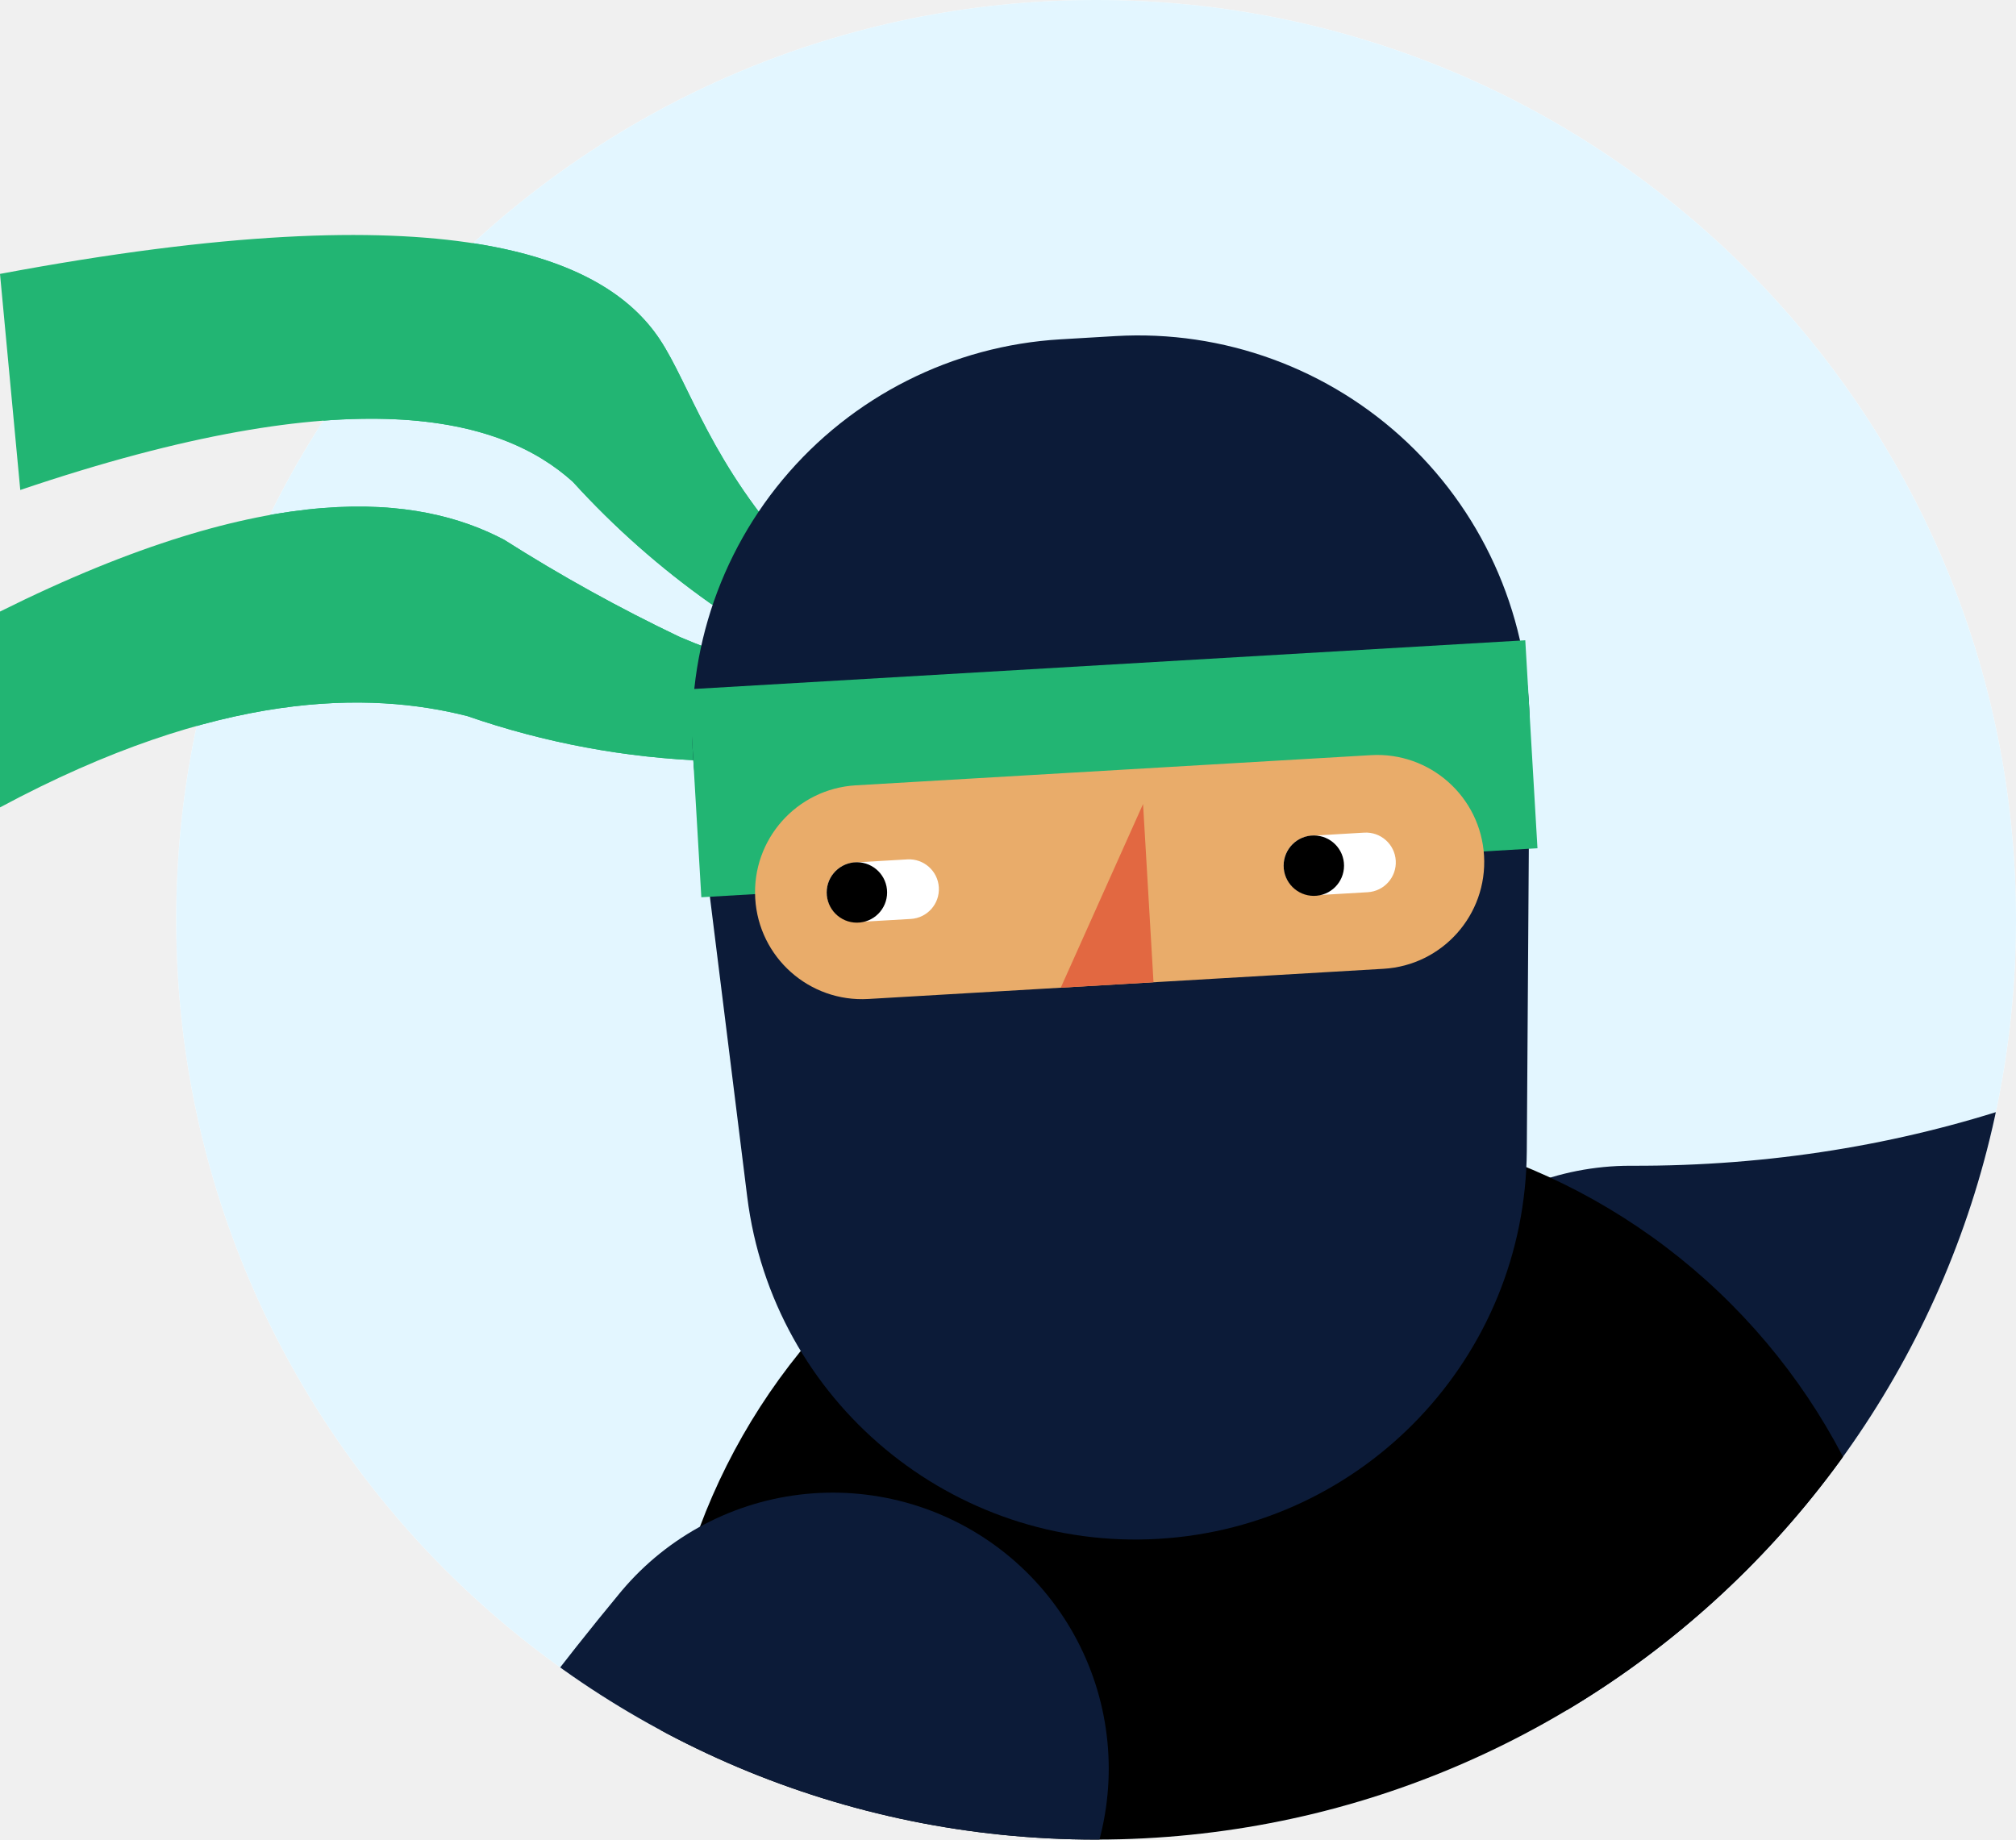
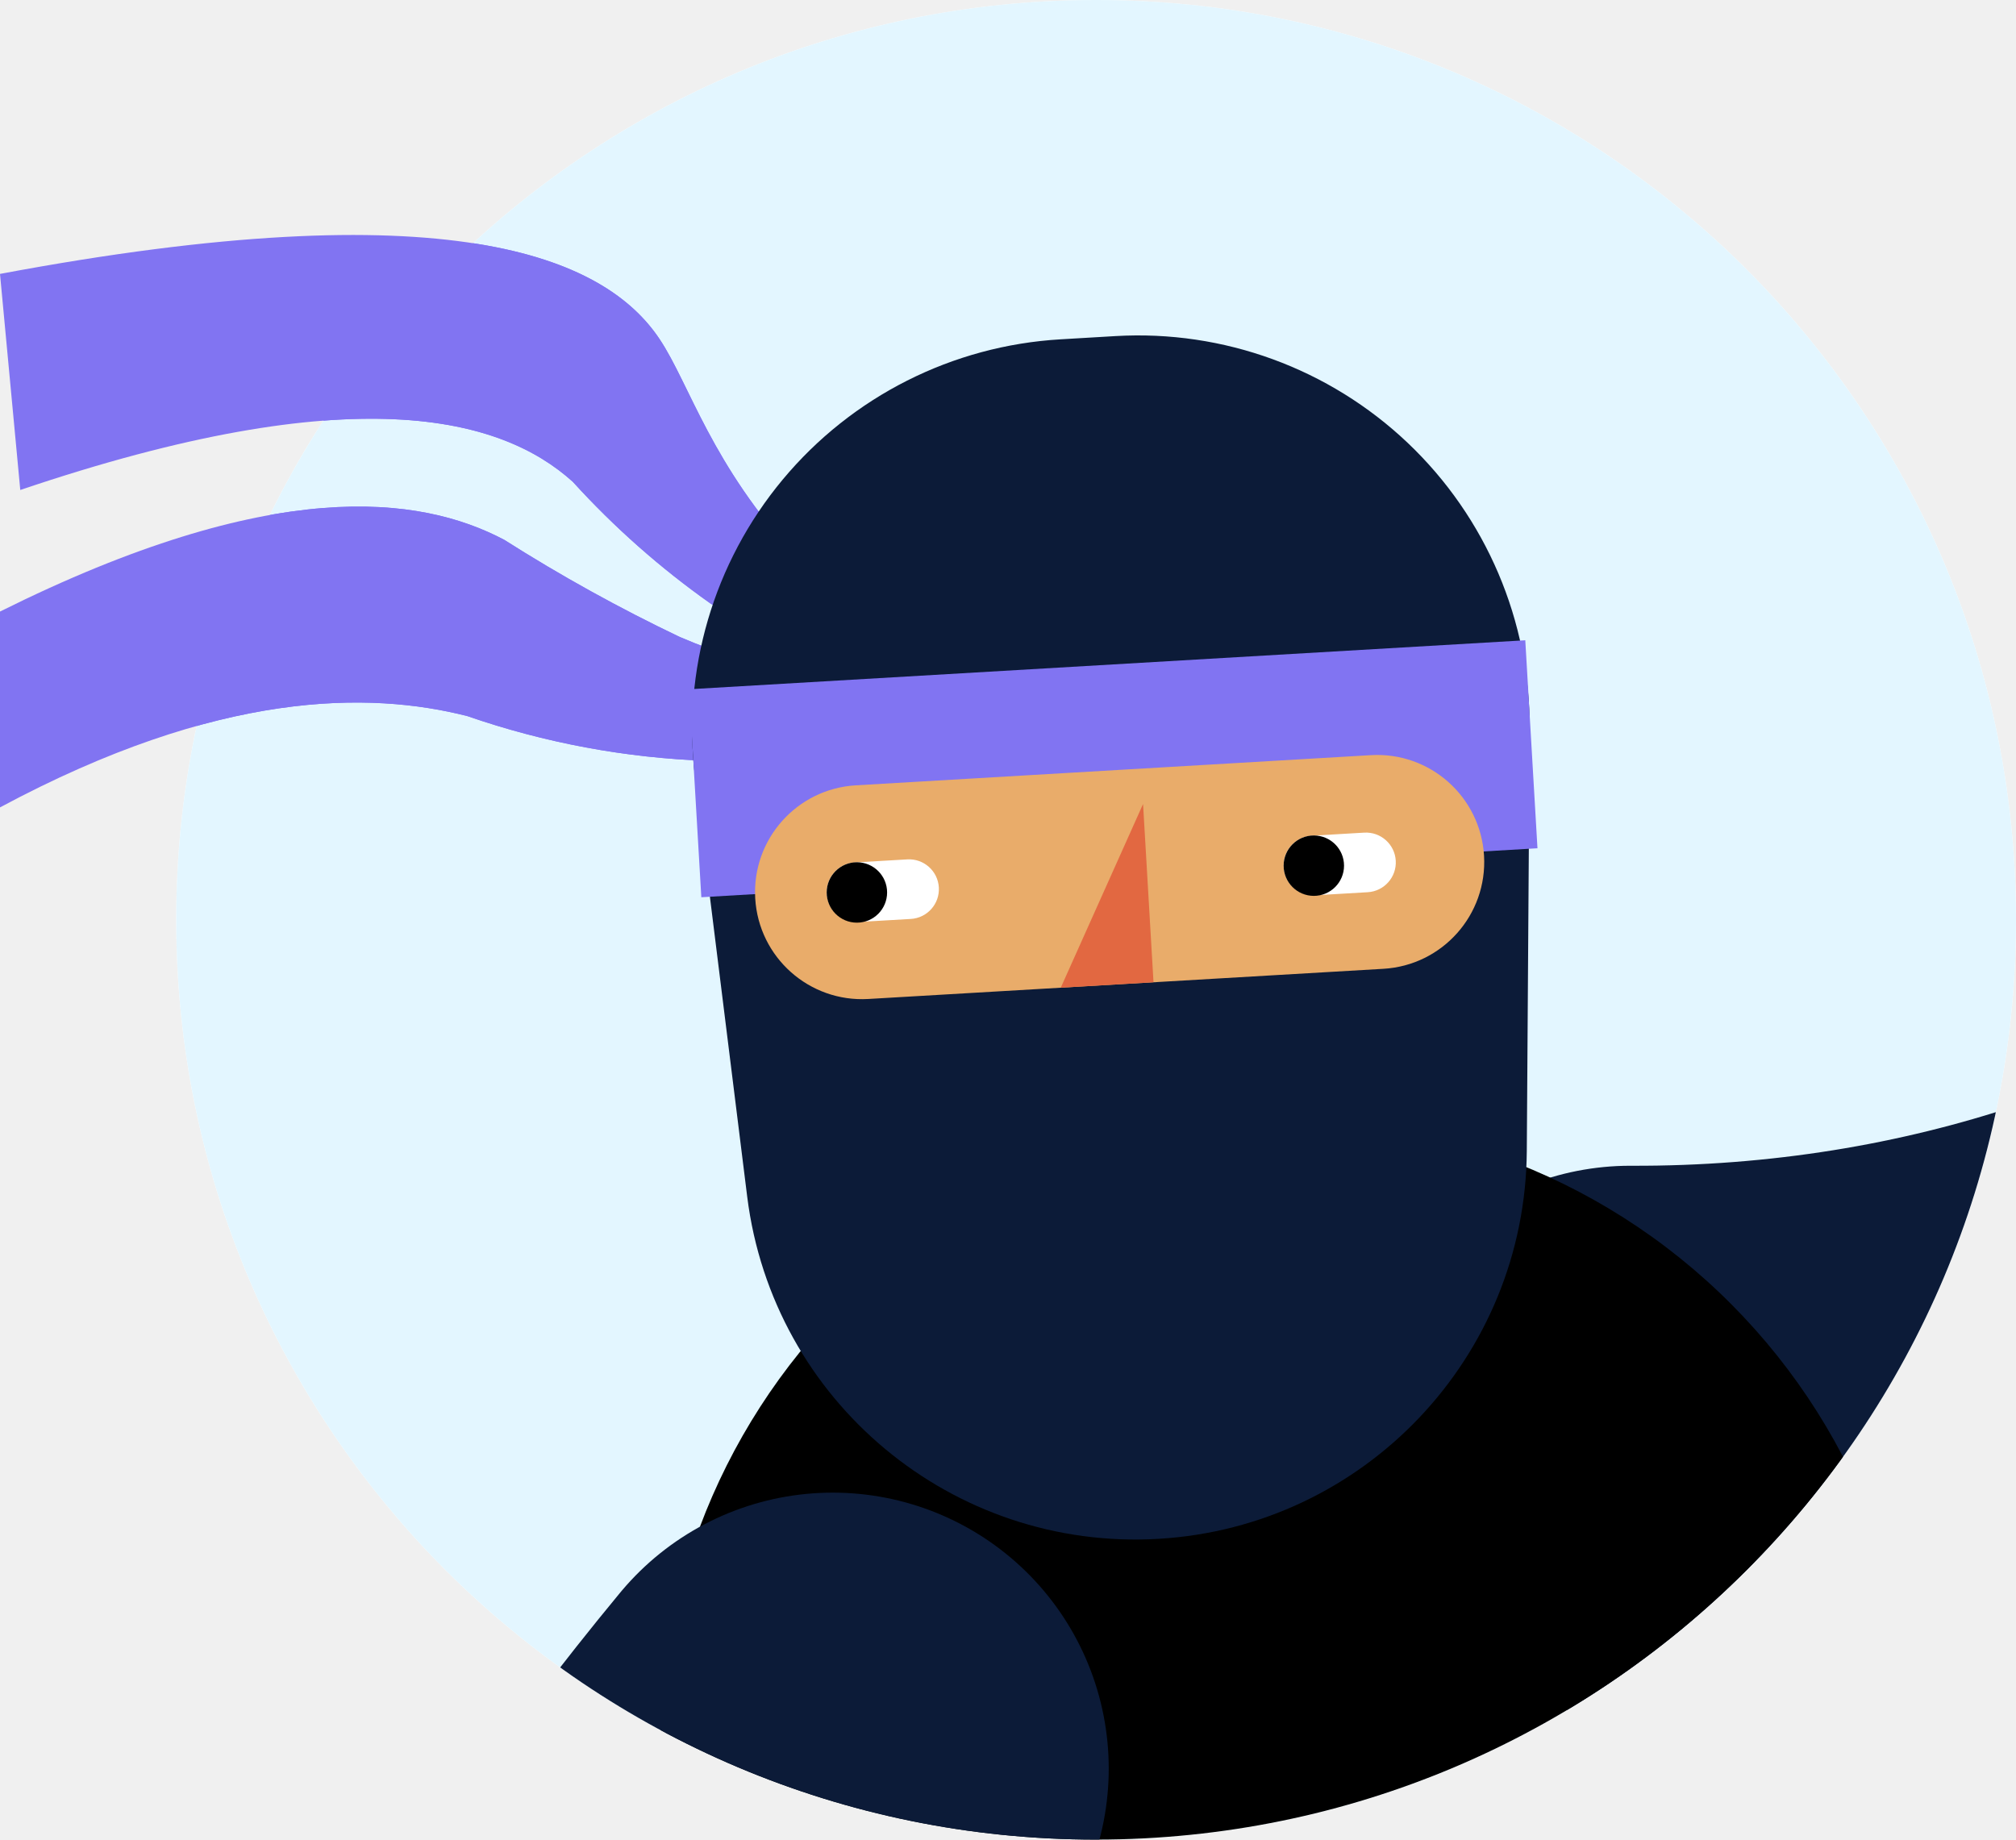
<svg xmlns="http://www.w3.org/2000/svg" width="54.789" height="50" viewBox="0 0 54.789 50">
  <defs>
-     <style>.a{fill:#a3d8f1;}.b{fill:#fff;}.c{fill:#e3f6ff;}.d{fill:#22b573;}.e{clip-path:url(#a);}.f,.h,.i,.k{fill:none;}.f{stroke:#0c1b38;stroke-width:15px;}.f,.i,.k{stroke-linecap:round;}.f,.h{stroke-miterlimit:10;}.g{fill:#4f5d6c;}.h{stroke:#000;stroke-width:24.468px;}.i{stroke:#0c1121;stroke-width:20.645px;}.i,.k{stroke-linejoin:round;}.j{fill:#0c1121;}.k{stroke:#14254c;stroke-width:45.877px;}.l{fill:#0c1b38;}.m{fill:#e9ac6a;}.n{fill:#e26841;}</style>
+     <style>.a{fill:#a3d8f1;}.b{fill:#fff;}.c{fill:#e3f6ff;}.d{fill:#8174f2;}.e{clip-path:url(#a);}.f,.h,.i,.k{fill:none;}.f{stroke:#0c1b38;stroke-width:15px;}.f,.i,.k{stroke-linecap:round;}.f,.h{stroke-miterlimit:10;}.g{fill:#4f5d6c;}.h{stroke:#000;stroke-width:24.468px;}.i{stroke:#0c1121;stroke-width:20.645px;}.i,.k{stroke-linejoin:round;}.j{fill:#0c1121;}.k{stroke:#14254c;stroke-width:45.877px;}.l{fill:#0c1b38;}.m{fill:#e9ac6a;}.n{fill:#e26841;}</style>
    <clipPath id="a">
      <ellipse class="a" cx="25" cy="25" rx="25" ry="25" />
    </clipPath>
  </defs>
  <path class="b" d="M25,0A25,25,0,1,1,0,25,25,25,0,0,1,25,0Z" transform="translate(4.789)" />
  <path class="c" d="M25,0A25,25,0,1,1,0,25,25,25,0,0,1,25,0Z" transform="translate(4.789)" />
  <g transform="translate(0 6.387)">
    <path class="d" d="M3047.651,2312.682c-2.346-2.534-2.922-4.708-3.743-5.943-1.51-2.271-5.767-4.058-17.929-1.777q.275,2.936.551,5.873c9.054-3.067,13.065-1.986,15.017-.222a22.954,22.954,0,0,0,3.742,3.308,12.541,12.541,0,0,0,6.447,1.924A16.018,16.018,0,0,1,3047.651,2312.682Z" transform="translate(-3025.979 -2303.904)" />
    <path class="d" d="M3025.979,2330.694v5.323c5.964-3.2,10.045-3.156,12.7-2.482a22.325,22.325,0,0,0,6.536,1.217,10.943,10.943,0,0,0,6.075-2.056,16.23,16.23,0,0,1-6.835-1.31,45.222,45.222,0,0,1-4.773-2.642C3037.38,2327.528,3033.375,2327.01,3025.979,2330.694Z" transform="translate(-3025.979 -2320.459)" />
  </g>
  <g class="e" transform="translate(4.789)">
    <g transform="translate(-93.22 -39.448)">
      <path class="f" d="M3158.423,2320.2c18.422.072,32.691-11.85,34.372-25.491,1.5-12.174-7.529-21.622-9.028-23.143" transform="translate(-3025.686 -2241.567)" />
      <g transform="translate(140.281 32.473)">
        <path class="g" d="M3190.9,2280.589l3.91,5.661-.427.9-10.234.814-5.834-8.447.427-.9,6.7-.532Z" transform="translate(-3178.317 -2278.085)" />
      </g>
      <g transform="translate(145.983)">
        <path class="g" d="M3207.782,2211.544l7.493-15.771a1.324,1.324,0,0,0-.629-1.763l-3.031-1.44a1.324,1.324,0,0,0-1.764.626l-16.5,34.564,5.424,2.577,3.259-6.706Z" transform="translate(-3193.356 -2192.443)" />
      </g>
      <g transform="translate(146.388 17.597)">
        <path d="M4.441,0H7.761A4.442,4.442,0,0,1,12.2,4.442V6.214a6.114,6.114,0,0,1-6.114,6.114h0A6.088,6.088,0,0,1,0,6.24v-1.8A4.441,4.441,0,0,1,4.441,0Z" transform="translate(0 11.06) rotate(-65.013)" />
      </g>
      <line class="h" x1="0.362" y2="13.59" transform="translate(92.983 150.45)" />
      <path d="M3122.324,2410.724l.617-16.3a17.039,17.039,0,0,0-19.476-17.506h0a17.039,17.039,0,0,0-13.918,21.594l4.53,15.665a14.412,14.412,0,0,0,15.363,10.329h0A14.412,14.412,0,0,0,3122.324,2410.724Z" transform="translate(-2982.505 -2306.86)" />
      <path class="i" d="M2880.457,2587.494l-24.893,16.163" transform="translate(-2837.664 -2437.7)" />
      <path class="j" d="M3142.515,2624.924a3.984,3.984,0,0,0,4.028,4.218l1.514-.02,13.631-.171a2.46,2.46,0,0,0,.346-4.891l-7.252-1.266-7.487-1.539a3.984,3.984,0,0,0-4.78,3.67Z" transform="translate(-3015.806 -2458.608)" />
      <path class="j" d="M2829.957,2624.924a3.984,3.984,0,0,1-4.028,4.218l-1.514-.02-13.631-.171a2.46,2.46,0,0,1-.346-4.891l7.252-1.266,7.488-1.539a3.984,3.984,0,0,1,4.78,3.67Z" transform="translate(-2808.354 -2458.608)" />
      <path class="i" d="M3181.652,2580.636q-4.9,3.572-10.118,7.153-9.553,6.549-18.739,12.147" transform="translate(-3022.192 -2433.443)" />
      <path class="k" d="M3153.983,2510.345c1.316-.068,2.835-.113,4.528-.1a67.285,67.285,0,0,1,17.386,2.161c6.93,1.963,14.414,4.082,15.951,8.847,1.835,5.687-4.994,14.545-17.025,21.072" transform="translate(-3022.929 -2389.741)" />
      <path class="k" d="M2980.833,2503.885a265.317,265.317,0,0,0-83.919,36.168" transform="translate(-2863.334 -2385.794)" />
      <g transform="translate(120.812 120.509)">
        <path class="j" d="M3126.972,2510.262" transform="translate(-3126.972 -2510.262)" />
      </g>
      <path d="M3113.329,2473.737l-30.668-9.576h0q-7.513,2.636-15.388,5.195-9.408,3.053-18.472,5.71a36.317,36.317,0,0,0,64.527-1.328Z" transform="translate(-2957.63 -2361.132)" />
      <rect class="d" width="28.905" height="9.663" transform="matrix(-0.988, 0.157, -0.157, -0.988, 141.819, 114.807)" />
      <g transform="translate(88.27 158.094)">
        <path d="M4.442,0H7.761A4.442,4.442,0,0,1,12.2,4.442V6.214a6.114,6.114,0,0,1-6.114,6.114h0A6.088,6.088,0,0,1,0,6.24v-1.8A4.442,4.442,0,0,1,4.442,0Z" transform="translate(0 0.173) rotate(-0.814)" />
      </g>
      <path class="f" d="M3071.4,2423.256a79.7,79.7,0,0,0-13.65,24.011,80.547,80.547,0,0,0-3.783,38.155" transform="translate(-2960.337 -2335.738)" />
      <g transform="translate(88.431 45.835)">
        <path class="d" d="M3047.651,2312.682c-2.346-2.534-2.922-4.708-3.743-5.943-1.51-2.271-5.767-4.058-17.929-1.777q.275,2.936.551,5.873c9.054-3.067,13.065-1.986,15.017-.222a22.954,22.954,0,0,0,3.742,3.308,12.541,12.541,0,0,0,6.447,1.924A16.018,16.018,0,0,1,3047.651,2312.682Z" transform="translate(-3025.979 -2303.904)" />
        <path class="d" d="M3025.979,2330.694v5.323c5.964-3.2,10.045-3.156,12.7-2.482a22.325,22.325,0,0,0,6.536,1.217,10.943,10.943,0,0,0,6.075-2.056,16.23,16.23,0,0,1-6.835-1.31,45.222,45.222,0,0,1-4.773-2.642C3037.38,2327.528,3033.375,2327.01,3025.979,2330.694Z" transform="translate(-3025.979 -2320.459)" />
      </g>
      <g transform="translate(107.159 48.564)">
        <path class="l" d="M3102.688,2320.539l-1.492.088a10.633,10.633,0,0,0-9.931,11.928l1.415,11.375a10.634,10.634,0,0,0,11.175,9.3h0a10.634,10.634,0,0,0,10.012-10.544l.077-11.462A10.634,10.634,0,0,0,3102.688,2320.539Z" transform="translate(-3091.101 -2320.52)" />
        <rect class="d" width="22.763" height="5.663" transform="translate(23.056 13.94) rotate(176.647)" />
        <rect class="m" width="19.841" height="5.817" rx="2.908" transform="translate(21.774 17.046) rotate(176.647)" />
        <path class="n" d="M3117.6,2359.105l2.521-.148-.284-4.845Z" transform="translate(-3107.5 -2341.375)" />
        <g transform="translate(3.692 13.468)">
          <rect class="b" width="3.052" height="1.622" rx="0.811" transform="matrix(-0.998, 0.058, -0.058, -0.998, 3.142, 2.346)" />
          <rect class="b" width="3.052" height="1.622" rx="0.811" transform="translate(15.56 1.619) rotate(176.647)" />
        </g>
        <circle cx="0.821" cy="0.821" r="0.821" transform="translate(3.739 14.32)" />
        <circle cx="0.821" cy="0.821" r="0.821" transform="translate(16.157 13.592)" />
      </g>
    </g>
  </g>
</svg>
